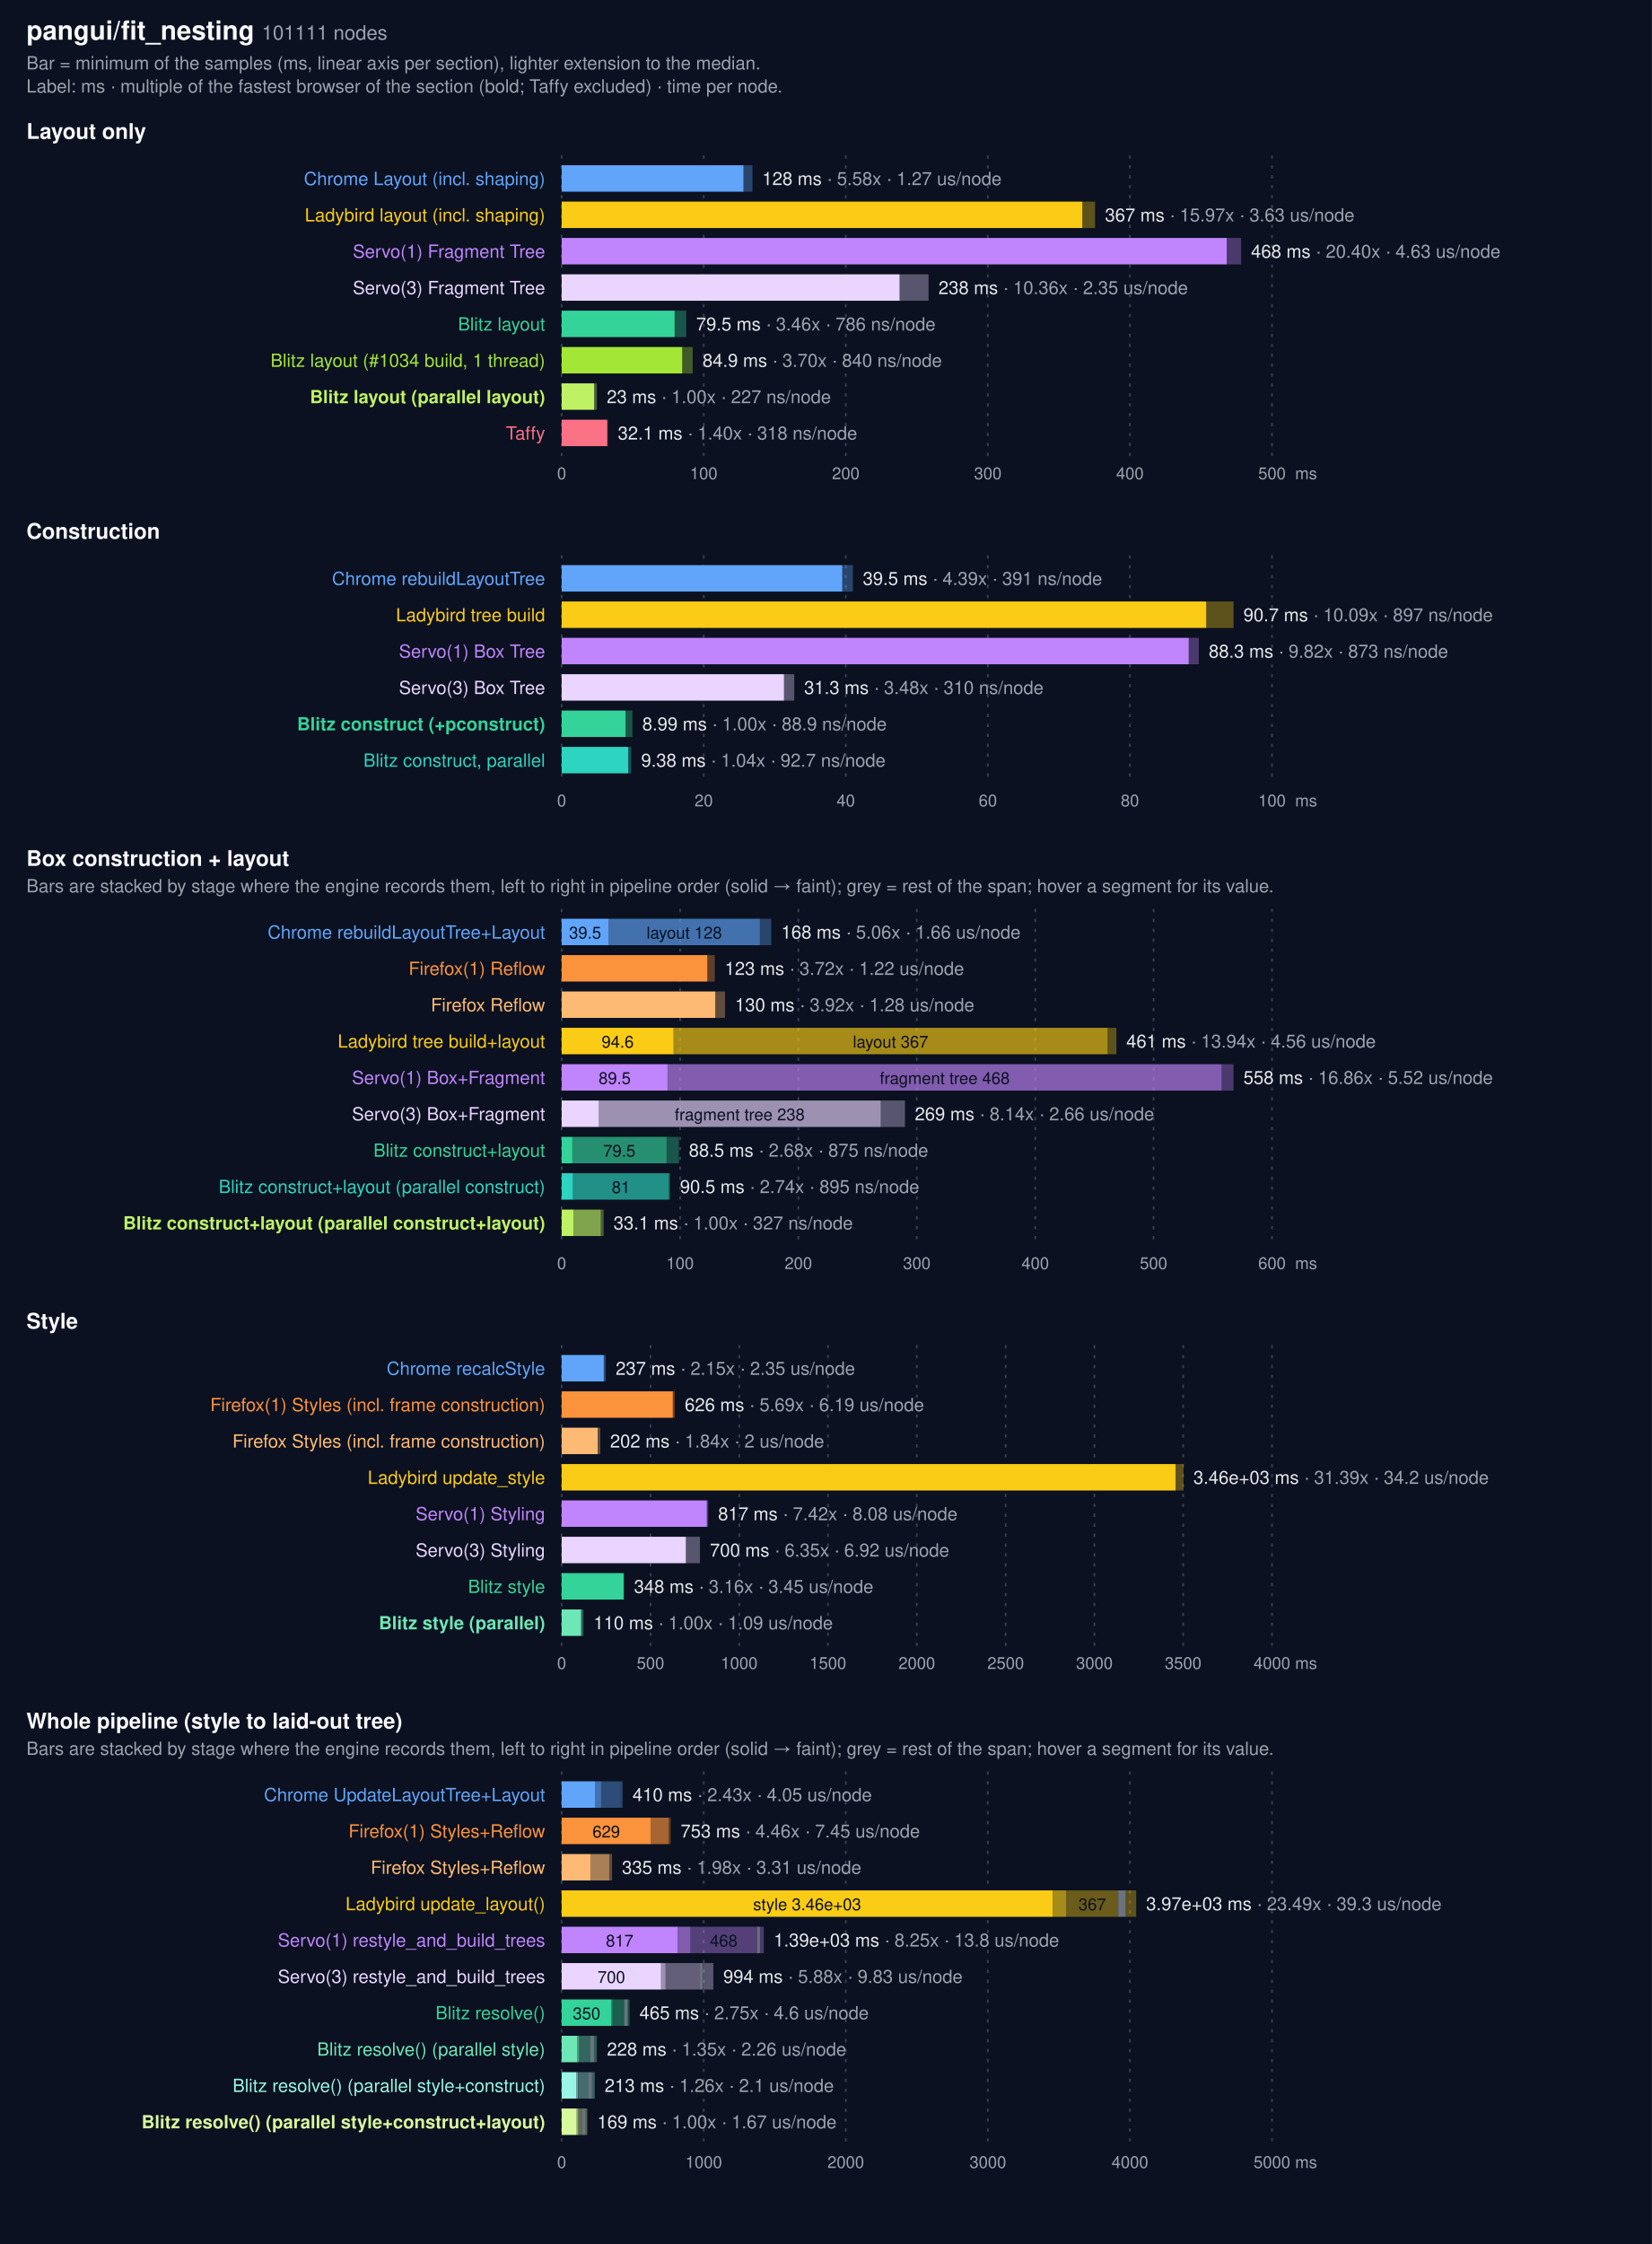
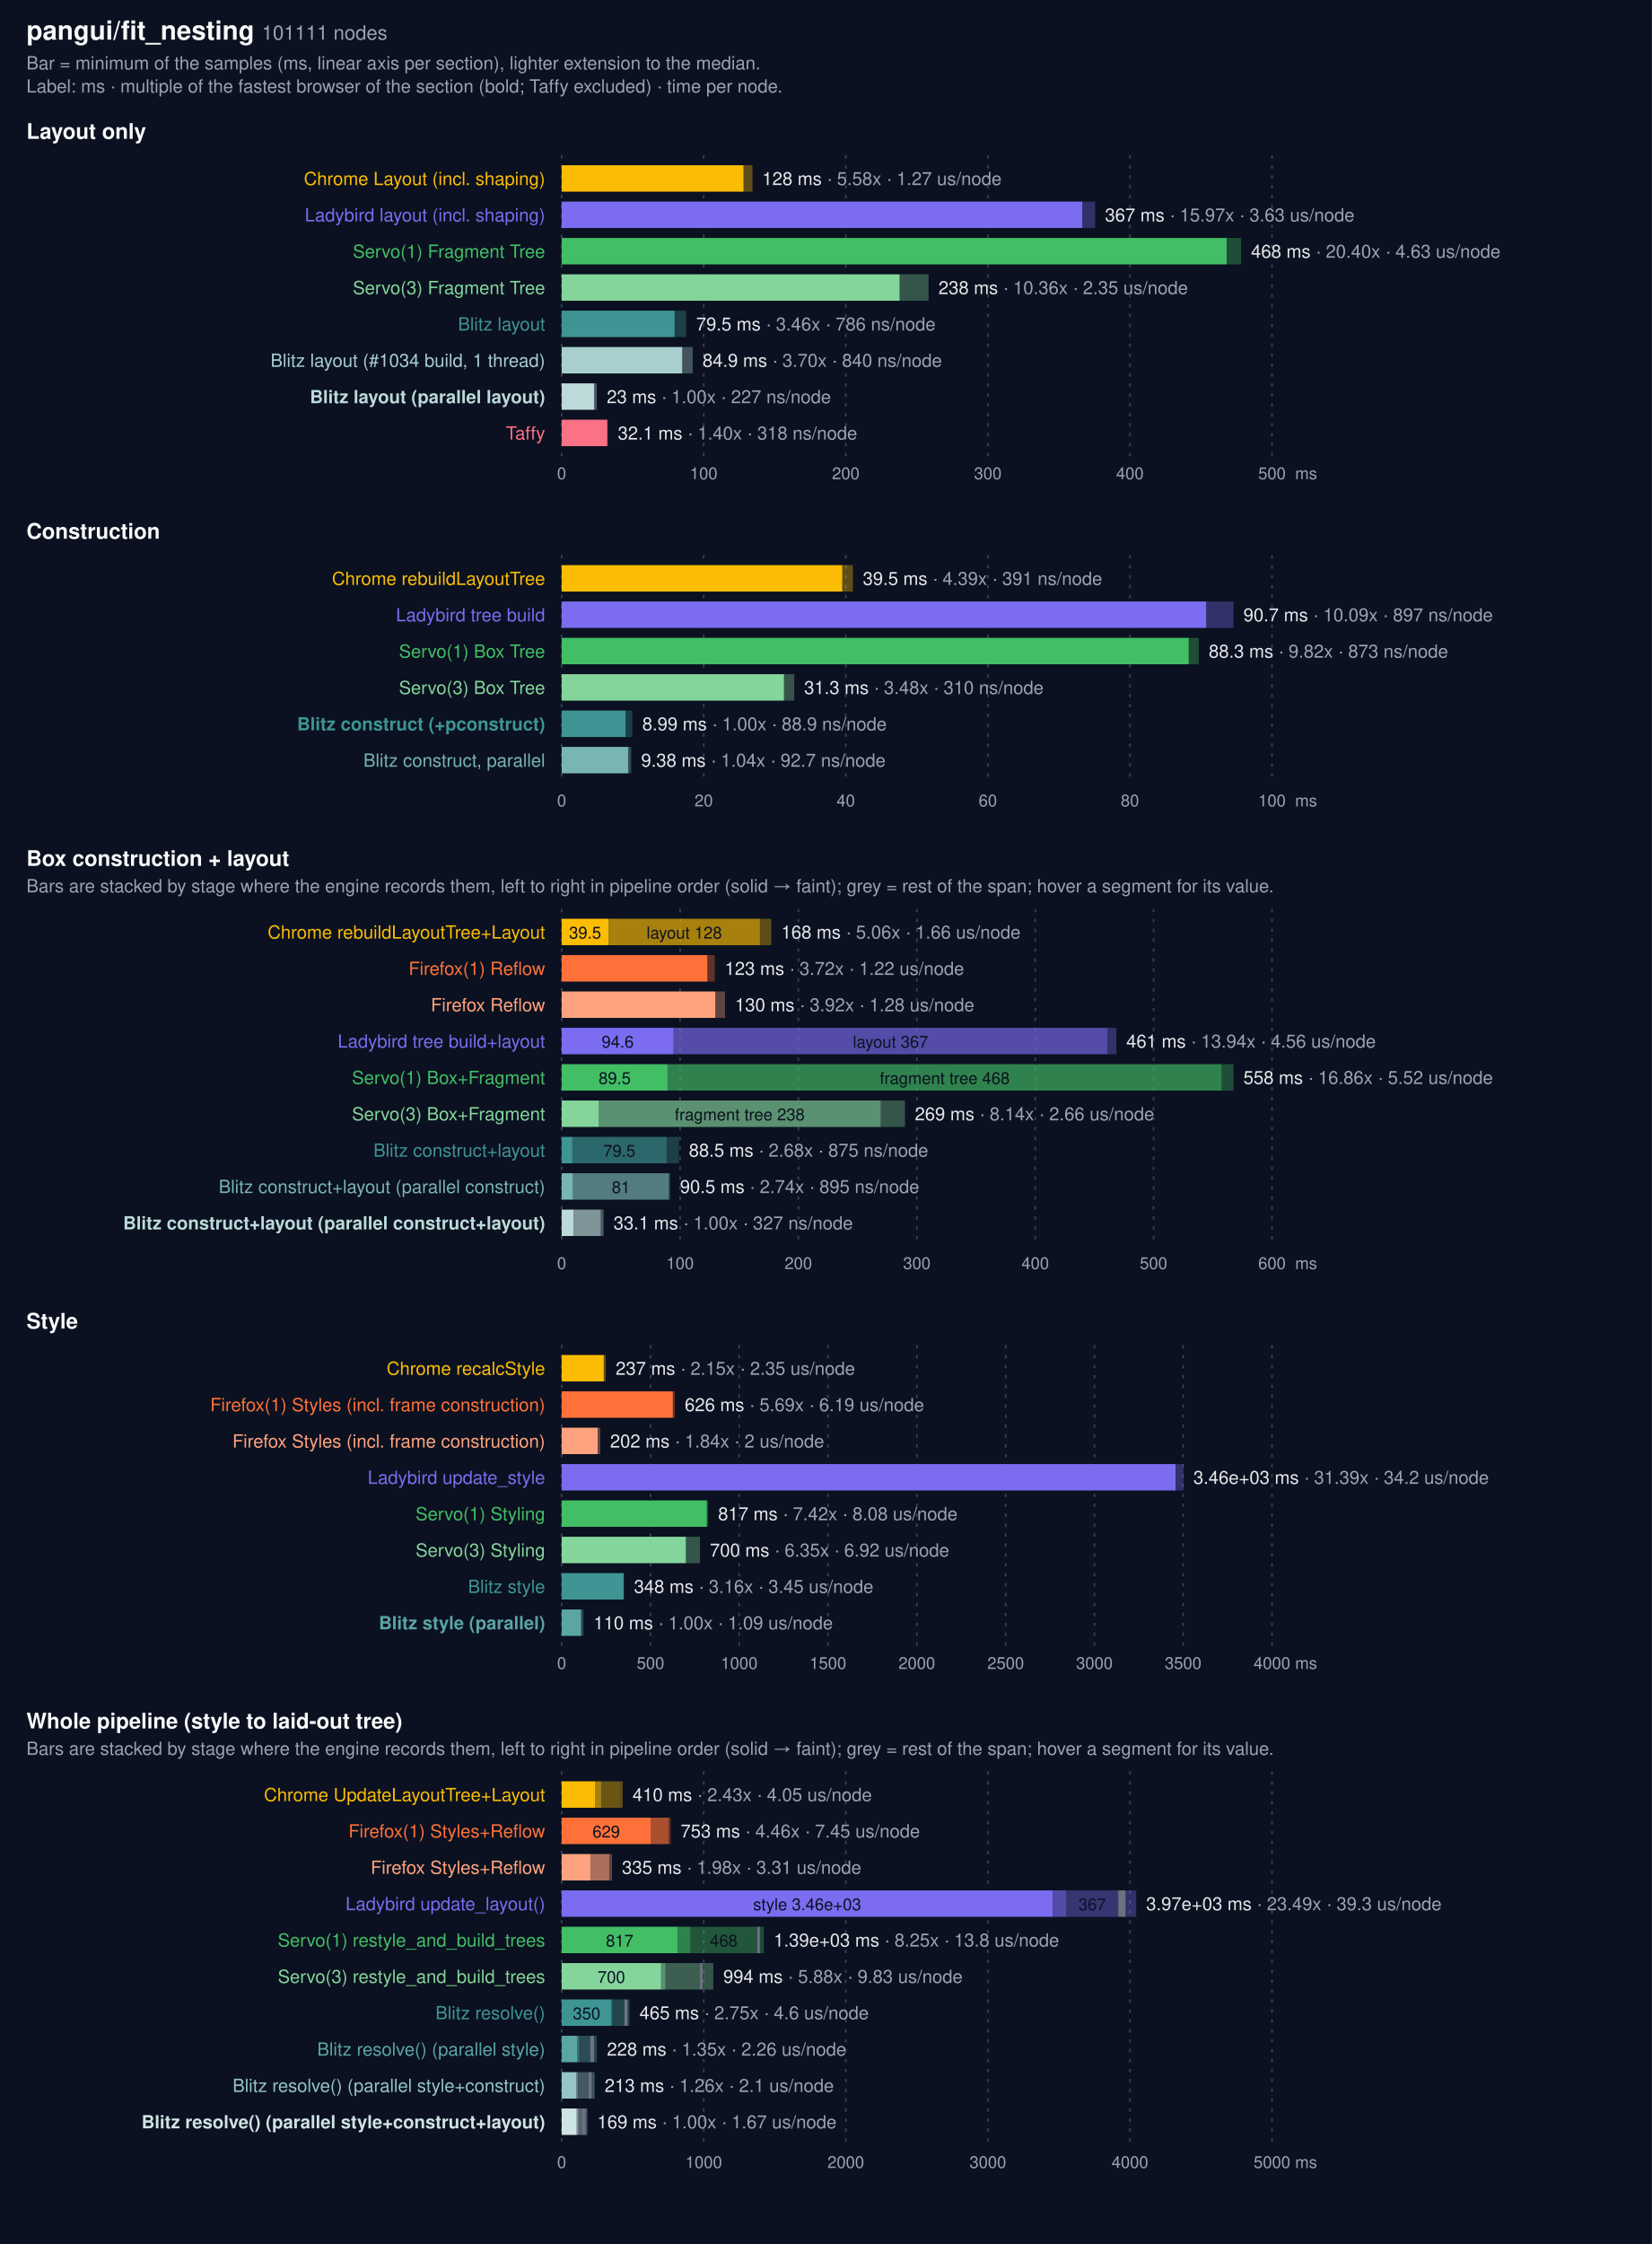
<svg xmlns="http://www.w3.org/2000/svg" width="1000" height="1358" viewBox="0 0 1000 1358" font-family="system-ui, -apple-system, Segoe UI, Helvetica, Arial, sans-serif">
  <rect width="1000" height="1358" fill="#0b1120" />
  <text x="16" y="24" fill="#f9fafb" font-size="16" font-weight="600">pangui/fit_nesting <tspan fill="#9ca3af" font-size="12" font-weight="400">101111 nodes</tspan>
  </text>
  <text x="16" y="42" fill="#9ca3af" font-size="11">Bar = minimum of the samples (ms, linear axis per section), lighter extension to the median.</text>
  <text x="16" y="56" fill="#9ca3af" font-size="11">Label: ms · multiple of the fastest browser of the section (bold; Taffy excluded) · time per node.</text>
  <text x="16" y="84" fill="#f9fafb" font-size="13" font-weight="600">Layout only</text>
  <line x1="340.0" x2="340.0" y1="94" y2="276" stroke="#374151" stroke-dasharray="2 4" />
  <text x="340.0" y="290" fill="#9ca3af" font-size="10" text-anchor="middle">0</text>
  <line x1="426.0" x2="426.0" y1="94" y2="276" stroke="#374151" stroke-dasharray="2 4" />
  <text x="426.0" y="290" fill="#9ca3af" font-size="10" text-anchor="middle">100</text>
  <line x1="512.0" x2="512.0" y1="94" y2="276" stroke="#374151" stroke-dasharray="2 4" />
  <text x="512.0" y="290" fill="#9ca3af" font-size="10" text-anchor="middle">200</text>
  <line x1="598.0" x2="598.0" y1="94" y2="276" stroke="#374151" stroke-dasharray="2 4" />
  <text x="598.0" y="290" fill="#9ca3af" font-size="10" text-anchor="middle">300</text>
  <line x1="684.0" x2="684.0" y1="94" y2="276" stroke="#374151" stroke-dasharray="2 4" />
  <text x="684.0" y="290" fill="#9ca3af" font-size="10" text-anchor="middle">400</text>
  <line x1="770.0" x2="770.0" y1="94" y2="276" stroke="#374151" stroke-dasharray="2 4" />
  <text x="770.0" y="290" fill="#9ca3af" font-size="10" text-anchor="middle">500</text>
  <text x="784" y="290" fill="#9ca3af" font-size="10">ms</text>
-   <text x="330" y="112" fill="#60a5fa" font-size="11" text-anchor="end">Chrome Layout (incl. shaping)</text>
-   <rect x="340" y="100" width="110.1" height="16" fill="#60a5fa" />
-   <rect x="450.1" y="100" width="5.4" height="16" fill="#60a5fa" opacity="0.35" />
+   <text x="330" y="112" fill="#FBBC04" font-size="11" text-anchor="end">Chrome Layout (incl. shaping)</text>
+   <rect x="340" y="100" width="110.1" height="16" fill="#FBBC04" />
+   <rect x="450.1" y="100" width="5.4" height="16" fill="#FBBC04" opacity="0.35" />
  <text x="461.4" y="112" fill="#e5e7eb" font-size="11">128 ms <tspan fill="#9ca3af">· 5.58x · 1.27 us/node</tspan>
  </text>
-   <text x="330" y="134" fill="#facc15" font-size="11" text-anchor="end">Ladybird layout (incl. shaping)</text>
-   <rect x="340" y="122" width="315.2" height="16" fill="#facc15" />
-   <rect x="655.2" y="122" width="7.7" height="16" fill="#facc15" opacity="0.35" />
+   <text x="330" y="134" fill="#7B6CF0" font-size="11" text-anchor="end">Ladybird layout (incl. shaping)</text>
+   <rect x="340" y="122" width="315.2" height="16" fill="#7B6CF0" />
+   <rect x="655.2" y="122" width="7.7" height="16" fill="#7B6CF0" opacity="0.35" />
  <text x="668.9" y="134" fill="#e5e7eb" font-size="11">367 ms <tspan fill="#9ca3af">· 15.97x · 3.63 us/node</tspan>
  </text>
-   <text x="330" y="156" fill="#c084fc" font-size="11" text-anchor="end">Servo(1) Fragment Tree</text>
-   <rect x="340" y="144" width="402.6" height="16" fill="#c084fc" />
-   <rect x="742.6" y="144" width="8.7" height="16" fill="#c084fc" opacity="0.35" />
+   <text x="330" y="156" fill="#42BE65" font-size="11" text-anchor="end">Servo(1) Fragment Tree</text>
+   <rect x="340" y="144" width="402.6" height="16" fill="#42BE65" />
+   <rect x="742.6" y="144" width="8.7" height="16" fill="#42BE65" opacity="0.35" />
  <text x="757.3" y="156" fill="#e5e7eb" font-size="11">468 ms <tspan fill="#9ca3af">· 20.40x · 4.63 us/node</tspan>
  </text>
-   <text x="330" y="178" fill="#e9d5ff" font-size="11" text-anchor="end">Servo(3) Fragment Tree</text>
-   <rect x="340" y="166" width="204.6" height="16" fill="#e9d5ff" />
-   <rect x="544.6" y="166" width="17.5" height="16" fill="#e9d5ff" opacity="0.35" />
+   <text x="330" y="178" fill="#84d59b" font-size="11" text-anchor="end">Servo(3) Fragment Tree</text>
+   <rect x="340" y="166" width="204.6" height="16" fill="#84d59b" />
+   <rect x="544.6" y="166" width="17.5" height="16" fill="#84d59b" opacity="0.35" />
  <text x="568.1" y="178" fill="#e5e7eb" font-size="11">238 ms <tspan fill="#9ca3af">· 10.36x · 2.35 us/node</tspan>
  </text>
-   <text x="330" y="200" fill="#34d399" font-size="11" text-anchor="end">Blitz layout</text>
-   <rect x="340" y="188" width="68.4" height="16" fill="#34d399" />
-   <rect x="408.4" y="188" width="7.0" height="16" fill="#34d399" opacity="0.35" />
+   <text x="330" y="200" fill="#3E9593" font-size="11" text-anchor="end">Blitz layout</text>
+   <rect x="340" y="188" width="68.4" height="16" fill="#3E9593" />
+   <rect x="408.4" y="188" width="7.0" height="16" fill="#3E9593" opacity="0.35" />
  <text x="421.4" y="200" fill="#e5e7eb" font-size="11">79.5 ms <tspan fill="#9ca3af">· 3.46x · 786 ns/node</tspan>
  </text>
-   <text x="330" y="222" fill="#a3e635" font-size="11" text-anchor="end">Blitz layout (#1034 build, 1 thread)</text>
-   <rect x="340" y="210" width="73.0" height="16" fill="#a3e635" />
-   <rect x="413.0" y="210" width="6.3" height="16" fill="#a3e635" opacity="0.35" />
+   <text x="330" y="222" fill="#a8cfce" font-size="11" text-anchor="end">Blitz layout (#1034 build, 1 thread)</text>
+   <rect x="340" y="210" width="73.0" height="16" fill="#a8cfce" />
+   <rect x="413.0" y="210" width="6.3" height="16" fill="#a8cfce" opacity="0.35" />
  <text x="425.3" y="222" fill="#e5e7eb" font-size="11">84.9 ms <tspan fill="#9ca3af">· 3.70x · 840 ns/node</tspan>
  </text>
-   <text x="330" y="244" fill="#bef264" font-size="11" text-anchor="end" font-weight="700">Blitz layout (parallel layout)</text>
-   <rect x="340" y="232" width="19.7" height="16" fill="#bef264" />
-   <rect x="359.7" y="232" width="1.6" height="16" fill="#bef264" opacity="0.35" />
+   <text x="330" y="244" fill="#bbdad9" font-size="11" text-anchor="end" font-weight="700">Blitz layout (parallel layout)</text>
+   <rect x="340" y="232" width="19.7" height="16" fill="#bbdad9" />
+   <rect x="359.7" y="232" width="1.6" height="16" fill="#bbdad9" opacity="0.35" />
  <text x="367.3" y="244" fill="#e5e7eb" font-size="11">23 ms <tspan fill="#9ca3af">· 1.00x · 227 ns/node</tspan>
  </text>
  <text x="330" y="266" fill="#fb7185" font-size="11" text-anchor="end">Taffy</text>
  <rect x="340" y="254" width="27.6" height="16" fill="#fb7185" />
  <rect x="367.6" y="254" width="0.4" height="16" fill="#fb7185" opacity="0.35" />
  <text x="374.0" y="266" fill="#e5e7eb" font-size="11">32.1 ms <tspan fill="#9ca3af">· 1.40x · 318 ns/node</tspan>
  </text>
  <text x="16" y="326" fill="#f9fafb" font-size="13" font-weight="600">Construction</text>
  <line x1="340.0" x2="340.0" y1="336" y2="474" stroke="#374151" stroke-dasharray="2 4" />
  <text x="340.0" y="488" fill="#9ca3af" font-size="10" text-anchor="middle">0</text>
  <line x1="426.0" x2="426.0" y1="336" y2="474" stroke="#374151" stroke-dasharray="2 4" />
  <text x="426.0" y="488" fill="#9ca3af" font-size="10" text-anchor="middle">20</text>
  <line x1="512.0" x2="512.0" y1="336" y2="474" stroke="#374151" stroke-dasharray="2 4" />
  <text x="512.0" y="488" fill="#9ca3af" font-size="10" text-anchor="middle">40</text>
  <line x1="598.0" x2="598.0" y1="336" y2="474" stroke="#374151" stroke-dasharray="2 4" />
  <text x="598.0" y="488" fill="#9ca3af" font-size="10" text-anchor="middle">60</text>
  <line x1="684.0" x2="684.0" y1="336" y2="474" stroke="#374151" stroke-dasharray="2 4" />
  <text x="684.0" y="488" fill="#9ca3af" font-size="10" text-anchor="middle">80</text>
  <line x1="770.0" x2="770.0" y1="336" y2="474" stroke="#374151" stroke-dasharray="2 4" />
  <text x="770.0" y="488" fill="#9ca3af" font-size="10" text-anchor="middle">100</text>
  <text x="784" y="488" fill="#9ca3af" font-size="10">ms</text>
-   <text x="330" y="354" fill="#60a5fa" font-size="11" text-anchor="end">Chrome rebuildLayoutTree</text>
-   <rect x="340" y="342" width="169.9" height="16" fill="#60a5fa" />
-   <rect x="509.9" y="342" width="6.4" height="16" fill="#60a5fa" opacity="0.35" />
+   <text x="330" y="354" fill="#FBBC04" font-size="11" text-anchor="end">Chrome rebuildLayoutTree</text>
+   <rect x="340" y="342" width="169.9" height="16" fill="#FBBC04" />
+   <rect x="509.9" y="342" width="6.4" height="16" fill="#FBBC04" opacity="0.35" />
  <text x="522.3" y="354" fill="#e5e7eb" font-size="11">39.5 ms <tspan fill="#9ca3af">· 4.39x · 391 ns/node</tspan>
  </text>
-   <text x="330" y="376" fill="#facc15" font-size="11" text-anchor="end">Ladybird tree build</text>
-   <rect x="340" y="364" width="390.2" height="16" fill="#facc15" />
-   <rect x="730.2" y="364" width="16.5" height="16" fill="#facc15" opacity="0.35" />
+   <text x="330" y="376" fill="#7B6CF0" font-size="11" text-anchor="end">Ladybird tree build</text>
+   <rect x="340" y="364" width="390.2" height="16" fill="#7B6CF0" />
+   <rect x="730.2" y="364" width="16.5" height="16" fill="#7B6CF0" opacity="0.35" />
  <text x="752.7" y="376" fill="#e5e7eb" font-size="11">90.7 ms <tspan fill="#9ca3af">· 10.09x · 897 ns/node</tspan>
  </text>
-   <text x="330" y="398" fill="#c084fc" font-size="11" text-anchor="end">Servo(1) Box Tree</text>
-   <rect x="340" y="386" width="379.6" height="16" fill="#c084fc" />
-   <rect x="719.6" y="386" width="6.1" height="16" fill="#c084fc" opacity="0.35" />
+   <text x="330" y="398" fill="#42BE65" font-size="11" text-anchor="end">Servo(1) Box Tree</text>
+   <rect x="340" y="386" width="379.6" height="16" fill="#42BE65" />
+   <rect x="719.6" y="386" width="6.1" height="16" fill="#42BE65" opacity="0.35" />
  <text x="731.7" y="398" fill="#e5e7eb" font-size="11">88.3 ms <tspan fill="#9ca3af">· 9.82x · 873 ns/node</tspan>
  </text>
-   <text x="330" y="420" fill="#e9d5ff" font-size="11" text-anchor="end">Servo(3) Box Tree</text>
-   <rect x="340" y="408" width="134.6" height="16" fill="#e9d5ff" />
-   <rect x="474.6" y="408" width="6.2" height="16" fill="#e9d5ff" opacity="0.35" />
+   <text x="330" y="420" fill="#84d59b" font-size="11" text-anchor="end">Servo(3) Box Tree</text>
+   <rect x="340" y="408" width="134.6" height="16" fill="#84d59b" />
+   <rect x="474.6" y="408" width="6.2" height="16" fill="#84d59b" opacity="0.35" />
  <text x="486.8" y="420" fill="#e5e7eb" font-size="11">31.3 ms <tspan fill="#9ca3af">· 3.48x · 310 ns/node</tspan>
  </text>
-   <text x="330" y="442" fill="#34d399" font-size="11" text-anchor="end" font-weight="700">Blitz construct (+pconstruct)</text>
-   <rect x="340" y="430" width="38.7" height="16" fill="#34d399" />
-   <rect x="378.7" y="430" width="4.1" height="16" fill="#34d399" opacity="0.35" />
+   <text x="330" y="442" fill="#3E9593" font-size="11" text-anchor="end" font-weight="700">Blitz construct (+pconstruct)</text>
+   <rect x="340" y="430" width="38.7" height="16" fill="#3E9593" />
+   <rect x="378.7" y="430" width="4.1" height="16" fill="#3E9593" opacity="0.35" />
  <text x="388.8" y="442" fill="#e5e7eb" font-size="11">8.99 ms <tspan fill="#9ca3af">· 1.00x · 88.9 ns/node</tspan>
  </text>
-   <text x="330" y="464" fill="#2dd4bf" font-size="11" text-anchor="end">Blitz construct, parallel</text>
-   <rect x="340" y="452" width="40.3" height="16" fill="#2dd4bf" />
-   <rect x="380.3" y="452" width="1.8" height="16" fill="#2dd4bf" opacity="0.35" />
+   <text x="330" y="464" fill="#78b5b3" font-size="11" text-anchor="end">Blitz construct, parallel</text>
+   <rect x="340" y="452" width="40.3" height="16" fill="#78b5b3" />
+   <rect x="380.3" y="452" width="1.8" height="16" fill="#78b5b3" opacity="0.35" />
  <text x="388.1" y="464" fill="#e5e7eb" font-size="11">9.38 ms <tspan fill="#9ca3af">· 1.04x · 92.7 ns/node</tspan>
  </text>
  <text x="16" y="524" fill="#f9fafb" font-size="13" font-weight="600">Box construction + layout</text>
  <text x="16" y="540" fill="#9ca3af" font-size="11">Bars are stacked by stage where the engine records them, left to right in pipeline order (solid → faint); grey = rest of the span; hover a segment for its value.</text>
  <line x1="340.0" x2="340.0" y1="550" y2="754" stroke="#374151" stroke-dasharray="2 4" />
  <text x="340.0" y="768" fill="#9ca3af" font-size="10" text-anchor="middle">0</text>
  <line x1="411.7" x2="411.7" y1="550" y2="754" stroke="#374151" stroke-dasharray="2 4" />
  <text x="411.7" y="768" fill="#9ca3af" font-size="10" text-anchor="middle">100</text>
  <line x1="483.3" x2="483.3" y1="550" y2="754" stroke="#374151" stroke-dasharray="2 4" />
  <text x="483.3" y="768" fill="#9ca3af" font-size="10" text-anchor="middle">200</text>
  <line x1="555.0" x2="555.0" y1="550" y2="754" stroke="#374151" stroke-dasharray="2 4" />
  <text x="555.0" y="768" fill="#9ca3af" font-size="10" text-anchor="middle">300</text>
  <line x1="626.7" x2="626.7" y1="550" y2="754" stroke="#374151" stroke-dasharray="2 4" />
  <text x="626.7" y="768" fill="#9ca3af" font-size="10" text-anchor="middle">400</text>
  <line x1="698.3" x2="698.3" y1="550" y2="754" stroke="#374151" stroke-dasharray="2 4" />
  <text x="698.3" y="768" fill="#9ca3af" font-size="10" text-anchor="middle">500</text>
  <line x1="770.0" x2="770.0" y1="550" y2="754" stroke="#374151" stroke-dasharray="2 4" />
  <text x="770.0" y="768" fill="#9ca3af" font-size="10" text-anchor="middle">600</text>
  <text x="784" y="768" fill="#9ca3af" font-size="10">ms</text>
-   <text x="330" y="568" fill="#60a5fa" font-size="11" text-anchor="end">Chrome rebuildLayoutTree+Layout</text>
-   <rect x="340.0" y="556" width="28.3" height="16" fill="#60a5fa" opacity="1.0" />
+   <text x="330" y="568" fill="#FBBC04" font-size="11" text-anchor="end">Chrome rebuildLayoutTree+Layout</text>
+   <rect x="340.0" y="556" width="28.3" height="16" fill="#FBBC04" opacity="1.0" />
  <text x="354.2" y="568" fill="#0b1120" font-size="10" text-anchor="middle">39.5</text>
-   <rect x="368.3" y="556" width="91.7" height="16" fill="#60a5fa" opacity="0.65" />
+   <rect x="368.3" y="556" width="91.7" height="16" fill="#FBBC04" opacity="0.65" />
  <text x="414.2" y="568" fill="#0b1120" font-size="10" text-anchor="middle">layout 128</text>
-   <rect x="460.0" y="556" width="6.9" height="16" fill="#60a5fa" opacity="0.35" />
+   <rect x="460.0" y="556" width="6.9" height="16" fill="#FBBC04" opacity="0.35" />
  <text x="472.9" y="568" fill="#e5e7eb" font-size="11">168 ms <tspan fill="#9ca3af">· 5.06x · 1.66 us/node</tspan>
  </text>
-   <text x="330" y="590" fill="#fb923c" font-size="11" text-anchor="end">Firefox(1) Reflow</text>
-   <rect x="340" y="578" width="88.2" height="16" fill="#fb923c" />
-   <rect x="428.2" y="578" width="4.5" height="16" fill="#fb923c" opacity="0.35" />
+   <text x="330" y="590" fill="#FF7139" font-size="11" text-anchor="end">Firefox(1) Reflow</text>
+   <rect x="340" y="578" width="88.2" height="16" fill="#FF7139" />
+   <rect x="428.2" y="578" width="4.5" height="16" fill="#FF7139" opacity="0.35" />
  <text x="438.7" y="590" fill="#e5e7eb" font-size="11">123 ms <tspan fill="#9ca3af">· 3.72x · 1.22 us/node</tspan>
  </text>
-   <text x="330" y="612" fill="#fdba74" font-size="11" text-anchor="end">Firefox Reflow</text>
-   <rect x="340" y="600" width="93.0" height="16" fill="#fdba74" />
-   <rect x="433.0" y="600" width="5.9" height="16" fill="#fdba74" opacity="0.35" />
+   <text x="330" y="612" fill="#ffa37e" font-size="11" text-anchor="end">Firefox Reflow</text>
+   <rect x="340" y="600" width="93.0" height="16" fill="#ffa37e" />
+   <rect x="433.0" y="600" width="5.9" height="16" fill="#ffa37e" opacity="0.35" />
  <text x="444.9" y="612" fill="#e5e7eb" font-size="11">130 ms <tspan fill="#9ca3af">· 3.92x · 1.28 us/node</tspan>
  </text>
-   <text x="330" y="634" fill="#facc15" font-size="11" text-anchor="end">Ladybird tree build+layout</text>
-   <rect x="340.0" y="622" width="67.8" height="16" fill="#facc15" opacity="1.0" />
+   <text x="330" y="634" fill="#7B6CF0" font-size="11" text-anchor="end">Ladybird tree build+layout</text>
+   <rect x="340.0" y="622" width="67.8" height="16" fill="#7B6CF0" opacity="1.0" />
  <text x="373.9" y="634" fill="#0b1120" font-size="10" text-anchor="middle">94.6</text>
-   <rect x="407.8" y="622" width="262.7" height="16" fill="#facc15" opacity="0.65" />
+   <rect x="407.8" y="622" width="262.7" height="16" fill="#7B6CF0" opacity="0.65" />
  <text x="539.1" y="634" fill="#0b1120" font-size="10" text-anchor="middle">layout 367</text>
-   <rect x="670.5" y="622" width="5.3" height="16" fill="#facc15" opacity="0.35" />
+   <rect x="670.5" y="622" width="5.3" height="16" fill="#7B6CF0" opacity="0.35" />
  <text x="681.8" y="634" fill="#e5e7eb" font-size="11">461 ms <tspan fill="#9ca3af">· 13.94x · 4.56 us/node</tspan>
  </text>
-   <text x="330" y="656" fill="#c084fc" font-size="11" text-anchor="end">Servo(1) Box+Fragment</text>
-   <rect x="340.0" y="644" width="64.1" height="16" fill="#c084fc" opacity="1.0" />
+   <text x="330" y="656" fill="#42BE65" font-size="11" text-anchor="end">Servo(1) Box+Fragment</text>
+   <rect x="340.0" y="644" width="64.1" height="16" fill="#42BE65" opacity="1.0" />
  <text x="372.1" y="656" fill="#0b1120" font-size="10" text-anchor="middle">89.5</text>
-   <rect x="404.1" y="644" width="335.5" height="16" fill="#c084fc" opacity="0.65" />
+   <rect x="404.1" y="644" width="335.5" height="16" fill="#42BE65" opacity="0.65" />
  <text x="571.9" y="656" fill="#0b1120" font-size="10" text-anchor="middle">fragment tree 468</text>
-   <rect x="739.7" y="644" width="7.0" height="16" fill="#c084fc" opacity="0.35" />
+   <rect x="739.7" y="644" width="7.0" height="16" fill="#42BE65" opacity="0.35" />
  <text x="752.7" y="656" fill="#e5e7eb" font-size="11">558 ms <tspan fill="#9ca3af">· 16.86x · 5.52 us/node</tspan>
  </text>
-   <text x="330" y="678" fill="#e9d5ff" font-size="11" text-anchor="end">Servo(3) Box+Fragment</text>
-   <rect x="340.0" y="666" width="22.6" height="16" fill="#e9d5ff" opacity="1.0" />
-   <rect x="362.6" y="666" width="170.5" height="16" fill="#e9d5ff" opacity="0.65" />
+   <text x="330" y="678" fill="#84d59b" font-size="11" text-anchor="end">Servo(3) Box+Fragment</text>
+   <rect x="340.0" y="666" width="22.6" height="16" fill="#84d59b" opacity="1.0" />
+   <rect x="362.6" y="666" width="170.5" height="16" fill="#84d59b" opacity="0.65" />
  <text x="447.8" y="678" fill="#0b1120" font-size="10" text-anchor="middle">fragment tree 238</text>
  <rect x="533.0" y="666" width="0.0" height="16" fill="#6b7280" opacity="1.0" />
-   <rect x="533.0" y="666" width="14.8" height="16" fill="#e9d5ff" opacity="0.35" />
+   <rect x="533.0" y="666" width="14.8" height="16" fill="#84d59b" opacity="0.35" />
  <text x="553.8" y="678" fill="#e5e7eb" font-size="11">269 ms <tspan fill="#9ca3af">· 8.14x · 2.66 us/node</tspan>
  </text>
-   <text x="330" y="700" fill="#34d399" font-size="11" text-anchor="end">Blitz construct+layout</text>
-   <rect x="340.0" y="688" width="6.5" height="16" fill="#34d399" opacity="1.0" />
-   <rect x="346.5" y="688" width="57.0" height="16" fill="#34d399" opacity="0.65" />
+   <text x="330" y="700" fill="#3E9593" font-size="11" text-anchor="end">Blitz construct+layout</text>
+   <rect x="340.0" y="688" width="6.5" height="16" fill="#3E9593" opacity="1.0" />
+   <rect x="346.5" y="688" width="57.0" height="16" fill="#3E9593" opacity="0.65" />
  <text x="374.9" y="700" fill="#0b1120" font-size="10" text-anchor="middle">79.5</text>
-   <rect x="403.4" y="688" width="7.6" height="16" fill="#34d399" opacity="0.35" />
+   <rect x="403.4" y="688" width="7.6" height="16" fill="#3E9593" opacity="0.35" />
  <text x="417.0" y="700" fill="#e5e7eb" font-size="11">88.5 ms <tspan fill="#9ca3af">· 2.68x · 875 ns/node</tspan>
  </text>
-   <text x="330" y="722" fill="#2dd4bf" font-size="11" text-anchor="end">Blitz construct+layout (parallel construct)</text>
-   <rect x="340.0" y="710" width="6.9" height="16" fill="#2dd4bf" opacity="1.0" />
-   <rect x="346.9" y="710" width="58.0" height="16" fill="#2dd4bf" opacity="0.65" />
+   <text x="330" y="722" fill="#78b5b3" font-size="11" text-anchor="end">Blitz construct+layout (parallel construct)</text>
+   <rect x="340.0" y="710" width="6.9" height="16" fill="#78b5b3" opacity="1.0" />
+   <rect x="346.9" y="710" width="58.0" height="16" fill="#78b5b3" opacity="0.65" />
  <text x="375.9" y="722" fill="#0b1120" font-size="10" text-anchor="middle">81</text>
-   <rect x="404.9" y="710" width="0.7" height="16" fill="#2dd4bf" opacity="0.35" />
+   <rect x="404.9" y="710" width="0.7" height="16" fill="#78b5b3" opacity="0.35" />
  <text x="411.6" y="722" fill="#e5e7eb" font-size="11">90.5 ms <tspan fill="#9ca3af">· 2.74x · 895 ns/node</tspan>
  </text>
-   <text x="330" y="744" fill="#bef264" font-size="11" text-anchor="end" font-weight="700">Blitz construct+layout (parallel construct+layout)</text>
-   <rect x="340.0" y="732" width="7.3" height="16" fill="#bef264" opacity="1.0" />
-   <rect x="347.3" y="732" width="16.4" height="16" fill="#bef264" opacity="0.65" />
-   <rect x="363.7" y="732" width="1.7" height="16" fill="#bef264" opacity="0.35" />
+   <text x="330" y="744" fill="#bbdad9" font-size="11" text-anchor="end" font-weight="700">Blitz construct+layout (parallel construct+layout)</text>
+   <rect x="340.0" y="732" width="7.3" height="16" fill="#bbdad9" opacity="1.0" />
+   <rect x="347.3" y="732" width="16.4" height="16" fill="#bbdad9" opacity="0.65" />
+   <rect x="363.7" y="732" width="1.7" height="16" fill="#bbdad9" opacity="0.35" />
  <text x="371.4" y="744" fill="#e5e7eb" font-size="11">33.1 ms <tspan fill="#9ca3af">· 1.00x · 327 ns/node</tspan>
  </text>
  <text x="16" y="804" fill="#f9fafb" font-size="13" font-weight="600">Style</text>
  <line x1="340.0" x2="340.0" y1="814" y2="996" stroke="#374151" stroke-dasharray="2 4" />
  <text x="340.0" y="1010" fill="#9ca3af" font-size="10" text-anchor="middle">0</text>
  <line x1="393.8" x2="393.8" y1="814" y2="996" stroke="#374151" stroke-dasharray="2 4" />
  <text x="393.8" y="1010" fill="#9ca3af" font-size="10" text-anchor="middle">500</text>
  <line x1="447.5" x2="447.5" y1="814" y2="996" stroke="#374151" stroke-dasharray="2 4" />
  <text x="447.5" y="1010" fill="#9ca3af" font-size="10" text-anchor="middle">1000</text>
  <line x1="501.2" x2="501.2" y1="814" y2="996" stroke="#374151" stroke-dasharray="2 4" />
  <text x="501.2" y="1010" fill="#9ca3af" font-size="10" text-anchor="middle">1500</text>
  <line x1="555.0" x2="555.0" y1="814" y2="996" stroke="#374151" stroke-dasharray="2 4" />
  <text x="555.0" y="1010" fill="#9ca3af" font-size="10" text-anchor="middle">2000</text>
  <line x1="608.8" x2="608.8" y1="814" y2="996" stroke="#374151" stroke-dasharray="2 4" />
  <text x="608.8" y="1010" fill="#9ca3af" font-size="10" text-anchor="middle">2500</text>
  <line x1="662.5" x2="662.5" y1="814" y2="996" stroke="#374151" stroke-dasharray="2 4" />
  <text x="662.5" y="1010" fill="#9ca3af" font-size="10" text-anchor="middle">3000</text>
  <line x1="716.2" x2="716.2" y1="814" y2="996" stroke="#374151" stroke-dasharray="2 4" />
  <text x="716.2" y="1010" fill="#9ca3af" font-size="10" text-anchor="middle">3500</text>
  <line x1="770.0" x2="770.0" y1="814" y2="996" stroke="#374151" stroke-dasharray="2 4" />
  <text x="770.0" y="1010" fill="#9ca3af" font-size="10" text-anchor="middle">4000</text>
  <text x="784" y="1010" fill="#9ca3af" font-size="10">ms</text>
-   <text x="330" y="832" fill="#60a5fa" font-size="11" text-anchor="end">Chrome recalcStyle</text>
-   <rect x="340" y="820" width="25.5" height="16" fill="#60a5fa" />
-   <rect x="365.5" y="820" width="1.2" height="16" fill="#60a5fa" opacity="0.35" />
+   <text x="330" y="832" fill="#FBBC04" font-size="11" text-anchor="end">Chrome recalcStyle</text>
+   <rect x="340" y="820" width="25.5" height="16" fill="#FBBC04" />
+   <rect x="365.5" y="820" width="1.2" height="16" fill="#FBBC04" opacity="0.35" />
  <text x="372.7" y="832" fill="#e5e7eb" font-size="11">237 ms <tspan fill="#9ca3af">· 2.15x · 2.35 us/node</tspan>
  </text>
-   <text x="330" y="854" fill="#fb923c" font-size="11" text-anchor="end">Firefox(1) Styles (incl. frame construction)</text>
-   <rect x="340" y="842" width="67.3" height="16" fill="#fb923c" />
-   <rect x="407.3" y="842" width="1.2" height="16" fill="#fb923c" opacity="0.35" />
+   <text x="330" y="854" fill="#FF7139" font-size="11" text-anchor="end">Firefox(1) Styles (incl. frame construction)</text>
+   <rect x="340" y="842" width="67.3" height="16" fill="#FF7139" />
+   <rect x="407.3" y="842" width="1.2" height="16" fill="#FF7139" opacity="0.35" />
  <text x="414.5" y="854" fill="#e5e7eb" font-size="11">626 ms <tspan fill="#9ca3af">· 5.69x · 6.19 us/node</tspan>
  </text>
-   <text x="330" y="876" fill="#fdba74" font-size="11" text-anchor="end">Firefox Styles (incl. frame construction)</text>
-   <rect x="340" y="864" width="21.8" height="16" fill="#fdba74" />
-   <rect x="361.8" y="864" width="1.6" height="16" fill="#fdba74" opacity="0.35" />
+   <text x="330" y="876" fill="#ffa37e" font-size="11" text-anchor="end">Firefox Styles (incl. frame construction)</text>
+   <rect x="340" y="864" width="21.8" height="16" fill="#ffa37e" />
+   <rect x="361.8" y="864" width="1.6" height="16" fill="#ffa37e" opacity="0.35" />
  <text x="369.3" y="876" fill="#e5e7eb" font-size="11">202 ms <tspan fill="#9ca3af">· 1.84x · 2 us/node</tspan>
  </text>
-   <text x="330" y="898" fill="#facc15" font-size="11" text-anchor="end">Ladybird update_style</text>
-   <rect x="340" y="886" width="371.6" height="16" fill="#facc15" />
-   <rect x="711.6" y="886" width="4.8" height="16" fill="#facc15" opacity="0.35" />
+   <text x="330" y="898" fill="#7B6CF0" font-size="11" text-anchor="end">Ladybird update_style</text>
+   <rect x="340" y="886" width="371.6" height="16" fill="#7B6CF0" />
+   <rect x="711.6" y="886" width="4.8" height="16" fill="#7B6CF0" opacity="0.35" />
  <text x="722.4" y="898" fill="#e5e7eb" font-size="11">3.46e+03 ms <tspan fill="#9ca3af">· 31.39x · 34.2 us/node</tspan>
  </text>
-   <text x="330" y="920" fill="#c084fc" font-size="11" text-anchor="end">Servo(1) Styling</text>
-   <rect x="340" y="908" width="87.9" height="16" fill="#c084fc" />
-   <rect x="427.9" y="908" width="0.8" height="16" fill="#c084fc" opacity="0.35" />
+   <text x="330" y="920" fill="#42BE65" font-size="11" text-anchor="end">Servo(1) Styling</text>
+   <rect x="340" y="908" width="87.9" height="16" fill="#42BE65" />
+   <rect x="427.9" y="908" width="0.8" height="16" fill="#42BE65" opacity="0.35" />
  <text x="434.7" y="920" fill="#e5e7eb" font-size="11">817 ms <tspan fill="#9ca3af">· 7.42x · 8.08 us/node</tspan>
  </text>
-   <text x="330" y="942" fill="#e9d5ff" font-size="11" text-anchor="end">Servo(3) Styling</text>
-   <rect x="340" y="930" width="75.2" height="16" fill="#e9d5ff" />
-   <rect x="415.2" y="930" width="8.5" height="16" fill="#e9d5ff" opacity="0.35" />
+   <text x="330" y="942" fill="#84d59b" font-size="11" text-anchor="end">Servo(3) Styling</text>
+   <rect x="340" y="930" width="75.2" height="16" fill="#84d59b" />
+   <rect x="415.2" y="930" width="8.5" height="16" fill="#84d59b" opacity="0.35" />
  <text x="429.7" y="942" fill="#e5e7eb" font-size="11">700 ms <tspan fill="#9ca3af">· 6.35x · 6.92 us/node</tspan>
  </text>
-   <text x="330" y="964" fill="#34d399" font-size="11" text-anchor="end">Blitz style</text>
-   <rect x="340" y="952" width="37.5" height="16" fill="#34d399" />
-   <rect x="377.5" y="952" width="0.3" height="16" fill="#34d399" opacity="0.35" />
+   <text x="330" y="964" fill="#3E9593" font-size="11" text-anchor="end">Blitz style</text>
+   <rect x="340" y="952" width="37.5" height="16" fill="#3E9593" />
+   <rect x="377.5" y="952" width="0.3" height="16" fill="#3E9593" opacity="0.35" />
  <text x="383.8" y="964" fill="#e5e7eb" font-size="11">348 ms <tspan fill="#9ca3af">· 3.16x · 3.45 us/node</tspan>
  </text>
-   <text x="330" y="986" fill="#6ee7b7" font-size="11" text-anchor="end" font-weight="700">Blitz style (parallel)</text>
-   <rect x="340" y="974" width="11.8" height="16" fill="#6ee7b7" />
-   <rect x="351.8" y="974" width="1.4" height="16" fill="#6ee7b7" opacity="0.35" />
+   <text x="330" y="986" fill="#5ba5a3" font-size="11" text-anchor="end" font-weight="700">Blitz style (parallel)</text>
+   <rect x="340" y="974" width="11.8" height="16" fill="#5ba5a3" />
+   <rect x="351.8" y="974" width="1.4" height="16" fill="#5ba5a3" opacity="0.35" />
  <text x="359.3" y="986" fill="#e5e7eb" font-size="11">110 ms <tspan fill="#9ca3af">· 1.00x · 1.09 us/node</tspan>
  </text>
  <text x="16" y="1046" fill="#f9fafb" font-size="13" font-weight="600">Whole pipeline (style to laid-out tree)</text>
  <text x="16" y="1062" fill="#9ca3af" font-size="11">Bars are stacked by stage where the engine records them, left to right in pipeline order (solid → faint); grey = rest of the span; hover a segment for its value.</text>
  <line x1="340.0" x2="340.0" y1="1072" y2="1298" stroke="#374151" stroke-dasharray="2 4" />
  <text x="340.0" y="1312" fill="#9ca3af" font-size="10" text-anchor="middle">0</text>
  <line x1="426.0" x2="426.0" y1="1072" y2="1298" stroke="#374151" stroke-dasharray="2 4" />
  <text x="426.0" y="1312" fill="#9ca3af" font-size="10" text-anchor="middle">1000</text>
  <line x1="512.0" x2="512.0" y1="1072" y2="1298" stroke="#374151" stroke-dasharray="2 4" />
  <text x="512.0" y="1312" fill="#9ca3af" font-size="10" text-anchor="middle">2000</text>
  <line x1="598.0" x2="598.0" y1="1072" y2="1298" stroke="#374151" stroke-dasharray="2 4" />
  <text x="598.0" y="1312" fill="#9ca3af" font-size="10" text-anchor="middle">3000</text>
  <line x1="684.0" x2="684.0" y1="1072" y2="1298" stroke="#374151" stroke-dasharray="2 4" />
  <text x="684.0" y="1312" fill="#9ca3af" font-size="10" text-anchor="middle">4000</text>
  <line x1="770.0" x2="770.0" y1="1072" y2="1298" stroke="#374151" stroke-dasharray="2 4" />
  <text x="770.0" y="1312" fill="#9ca3af" font-size="10" text-anchor="middle">5000</text>
  <text x="784" y="1312" fill="#9ca3af" font-size="10">ms</text>
-   <text x="330" y="1090" fill="#60a5fa" font-size="11" text-anchor="end">Chrome UpdateLayoutTree+Layout</text>
-   <rect x="340.0" y="1078" width="20.4" height="16" fill="#60a5fa" opacity="1.0" />
-   <rect x="360.4" y="1078" width="3.5" height="16" fill="#60a5fa" opacity="0.65" />
-   <rect x="363.9" y="1078" width="11.4" height="16" fill="#60a5fa" opacity="0.4" />
+   <text x="330" y="1090" fill="#FBBC04" font-size="11" text-anchor="end">Chrome UpdateLayoutTree+Layout</text>
+   <rect x="340.0" y="1078" width="20.4" height="16" fill="#FBBC04" opacity="1.0" />
+   <rect x="360.4" y="1078" width="3.5" height="16" fill="#FBBC04" opacity="0.65" />
+   <rect x="363.9" y="1078" width="11.4" height="16" fill="#FBBC04" opacity="0.4" />
  <rect x="375.3" y="1078" width="0.0" height="16" fill="#6b7280" opacity="1.0" />
-   <rect x="375.3" y="1078" width="1.6" height="16" fill="#60a5fa" opacity="0.35" />
+   <rect x="375.3" y="1078" width="1.6" height="16" fill="#FBBC04" opacity="0.35" />
  <text x="382.9" y="1090" fill="#e5e7eb" font-size="11">410 ms <tspan fill="#9ca3af">· 2.43x · 4.05 us/node</tspan>
  </text>
-   <text x="330" y="1112" fill="#fb923c" font-size="11" text-anchor="end">Firefox(1) Styles+Reflow</text>
-   <rect x="340.0" y="1100" width="54.1" height="16" fill="#fb923c" opacity="1.0" />
+   <text x="330" y="1112" fill="#FF7139" font-size="11" text-anchor="end">Firefox(1) Styles+Reflow</text>
+   <rect x="340.0" y="1100" width="54.1" height="16" fill="#FF7139" opacity="1.0" />
  <text x="367.0" y="1112" fill="#0b1120" font-size="10" text-anchor="middle">629</text>
-   <rect x="394.1" y="1100" width="10.7" height="16" fill="#fb923c" opacity="0.65" />
-   <rect x="404.8" y="1100" width="1.2" height="16" fill="#fb923c" opacity="0.35" />
+   <rect x="394.1" y="1100" width="10.7" height="16" fill="#FF7139" opacity="0.65" />
+   <rect x="404.8" y="1100" width="1.2" height="16" fill="#FF7139" opacity="0.35" />
  <text x="412.0" y="1112" fill="#e5e7eb" font-size="11">753 ms <tspan fill="#9ca3af">· 4.46x · 7.45 us/node</tspan>
  </text>
-   <text x="330" y="1134" fill="#fdba74" font-size="11" text-anchor="end">Firefox Styles+Reflow</text>
-   <rect x="340.0" y="1122" width="17.4" height="16" fill="#fdba74" opacity="1.0" />
-   <rect x="357.4" y="1122" width="11.4" height="16" fill="#fdba74" opacity="0.65" />
+   <text x="330" y="1134" fill="#ffa37e" font-size="11" text-anchor="end">Firefox Styles+Reflow</text>
+   <rect x="340.0" y="1122" width="17.4" height="16" fill="#ffa37e" opacity="1.0" />
+   <rect x="357.4" y="1122" width="11.4" height="16" fill="#ffa37e" opacity="0.65" />
  <rect x="368.8" y="1122" width="0.0" height="16" fill="#6b7280" opacity="1.0" />
-   <rect x="368.8" y="1122" width="1.7" height="16" fill="#fdba74" opacity="0.35" />
+   <rect x="368.8" y="1122" width="1.7" height="16" fill="#ffa37e" opacity="0.35" />
  <text x="376.5" y="1134" fill="#e5e7eb" font-size="11">335 ms <tspan fill="#9ca3af">· 1.98x · 3.31 us/node</tspan>
  </text>
-   <text x="330" y="1156" fill="#facc15" font-size="11" text-anchor="end">Ladybird update_layout()</text>
-   <rect x="340.0" y="1144" width="297.3" height="16" fill="#facc15" opacity="1.0" />
+   <text x="330" y="1156" fill="#7B6CF0" font-size="11" text-anchor="end">Ladybird update_layout()</text>
+   <rect x="340.0" y="1144" width="297.3" height="16" fill="#7B6CF0" opacity="1.0" />
  <text x="488.6" y="1156" fill="#0b1120" font-size="10" text-anchor="middle">style 3.46e+03</text>
-   <rect x="637.3" y="1144" width="8.1" height="16" fill="#facc15" opacity="0.65" />
-   <rect x="645.4" y="1144" width="31.5" height="16" fill="#facc15" opacity="0.4" />
+   <rect x="637.3" y="1144" width="8.1" height="16" fill="#7B6CF0" opacity="0.65" />
+   <rect x="645.4" y="1144" width="31.5" height="16" fill="#7B6CF0" opacity="0.4" />
  <text x="661.2" y="1156" fill="#0b1120" font-size="10" text-anchor="middle">367</text>
  <rect x="676.9" y="1144" width="4.5" height="16" fill="#6b7280" opacity="1.0" />
-   <rect x="681.4" y="1144" width="6.4" height="16" fill="#facc15" opacity="0.35" />
+   <rect x="681.4" y="1144" width="6.4" height="16" fill="#7B6CF0" opacity="0.35" />
  <text x="693.8" y="1156" fill="#e5e7eb" font-size="11">3.97e+03 ms <tspan fill="#9ca3af">· 23.49x · 39.3 us/node</tspan>
  </text>
-   <text x="330" y="1178" fill="#c084fc" font-size="11" text-anchor="end">Servo(1) restyle_and_build_trees</text>
-   <rect x="340.0" y="1166" width="70.3" height="16" fill="#c084fc" opacity="1.0" />
+   <text x="330" y="1178" fill="#42BE65" font-size="11" text-anchor="end">Servo(1) restyle_and_build_trees</text>
+   <rect x="340.0" y="1166" width="70.3" height="16" fill="#42BE65" opacity="1.0" />
  <text x="375.1" y="1178" fill="#0b1120" font-size="10" text-anchor="middle">817</text>
-   <rect x="410.3" y="1166" width="7.7" height="16" fill="#c084fc" opacity="0.65" />
-   <rect x="418.0" y="1166" width="40.3" height="16" fill="#c084fc" opacity="0.4" />
+   <rect x="410.3" y="1166" width="7.7" height="16" fill="#42BE65" opacity="0.65" />
+   <rect x="418.0" y="1166" width="40.3" height="16" fill="#42BE65" opacity="0.4" />
  <text x="438.1" y="1178" fill="#0b1120" font-size="10" text-anchor="middle">468</text>
  <rect x="458.3" y="1166" width="1.7" height="16" fill="#6b7280" opacity="1.0" />
-   <rect x="460.0" y="1166" width="2.4" height="16" fill="#c084fc" opacity="0.35" />
+   <rect x="460.0" y="1166" width="2.4" height="16" fill="#42BE65" opacity="0.35" />
  <text x="468.4" y="1178" fill="#e5e7eb" font-size="11">1.39e+03 ms <tspan fill="#9ca3af">· 8.25x · 13.8 us/node</tspan>
  </text>
-   <text x="330" y="1200" fill="#e9d5ff" font-size="11" text-anchor="end">Servo(3) restyle_and_build_trees</text>
-   <rect x="340.0" y="1188" width="60.2" height="16" fill="#e9d5ff" opacity="1.0" />
+   <text x="330" y="1200" fill="#84d59b" font-size="11" text-anchor="end">Servo(3) restyle_and_build_trees</text>
+   <rect x="340.0" y="1188" width="60.2" height="16" fill="#84d59b" opacity="1.0" />
  <text x="370.1" y="1200" fill="#0b1120" font-size="10" text-anchor="middle">700</text>
-   <rect x="400.2" y="1188" width="2.7" height="16" fill="#e9d5ff" opacity="0.65" />
-   <rect x="402.9" y="1188" width="20.9" height="16" fill="#e9d5ff" opacity="0.4" />
+   <rect x="400.2" y="1188" width="2.7" height="16" fill="#84d59b" opacity="0.65" />
+   <rect x="402.9" y="1188" width="20.9" height="16" fill="#84d59b" opacity="0.4" />
  <rect x="423.7" y="1188" width="1.7" height="16" fill="#6b7280" opacity="1.0" />
-   <rect x="425.5" y="1188" width="6.3" height="16" fill="#e9d5ff" opacity="0.35" />
+   <rect x="425.5" y="1188" width="6.3" height="16" fill="#84d59b" opacity="0.35" />
  <text x="437.8" y="1200" fill="#e5e7eb" font-size="11">994 ms <tspan fill="#9ca3af">· 5.88x · 9.83 us/node</tspan>
  </text>
-   <text x="330" y="1222" fill="#34d399" font-size="11" text-anchor="end">Blitz resolve()</text>
-   <rect x="340.0" y="1210" width="30.1" height="16" fill="#34d399" opacity="1.0" />
+   <text x="330" y="1222" fill="#3E9593" font-size="11" text-anchor="end">Blitz resolve()</text>
+   <rect x="340.0" y="1210" width="30.1" height="16" fill="#3E9593" opacity="1.0" />
  <text x="355.1" y="1222" fill="#0b1120" font-size="10" text-anchor="middle">350</text>
-   <rect x="370.1" y="1210" width="0.8" height="16" fill="#34d399" opacity="0.65" />
-   <rect x="371.0" y="1210" width="7.0" height="16" fill="#34d399" opacity="0.4" />
+   <rect x="370.1" y="1210" width="0.8" height="16" fill="#3E9593" opacity="0.65" />
+   <rect x="371.0" y="1210" width="7.0" height="16" fill="#3E9593" opacity="0.4" />
  <rect x="377.9" y="1210" width="2.1" height="16" fill="#6b7280" opacity="1.0" />
-   <rect x="380.0" y="1210" width="1.1" height="16" fill="#34d399" opacity="0.35" />
+   <rect x="380.0" y="1210" width="1.1" height="16" fill="#3E9593" opacity="0.35" />
  <text x="387.1" y="1222" fill="#e5e7eb" font-size="11">465 ms <tspan fill="#9ca3af">· 2.75x · 4.6 us/node</tspan>
  </text>
-   <text x="330" y="1244" fill="#6ee7b7" font-size="11" text-anchor="end">Blitz resolve() (parallel style)</text>
-   <rect x="340.0" y="1232" width="9.5" height="16" fill="#6ee7b7" opacity="1.0" />
-   <rect x="349.5" y="1232" width="1.1" height="16" fill="#6ee7b7" opacity="0.65" />
-   <rect x="350.6" y="1232" width="6.8" height="16" fill="#6ee7b7" opacity="0.4" />
+   <text x="330" y="1244" fill="#5ba5a3" font-size="11" text-anchor="end">Blitz resolve() (parallel style)</text>
+   <rect x="340.0" y="1232" width="9.5" height="16" fill="#5ba5a3" opacity="1.0" />
+   <rect x="349.5" y="1232" width="1.1" height="16" fill="#5ba5a3" opacity="0.65" />
+   <rect x="350.6" y="1232" width="6.8" height="16" fill="#5ba5a3" opacity="0.4" />
  <rect x="357.3" y="1232" width="2.3" height="16" fill="#6b7280" opacity="1.0" />
-   <rect x="359.6" y="1232" width="1.7" height="16" fill="#6ee7b7" opacity="0.35" />
+   <rect x="359.6" y="1232" width="1.7" height="16" fill="#5ba5a3" opacity="0.35" />
  <text x="367.4" y="1244" fill="#e5e7eb" font-size="11">228 ms <tspan fill="#9ca3af">· 1.35x · 2.26 us/node</tspan>
  </text>
-   <text x="330" y="1266" fill="#99f6e4" font-size="11" text-anchor="end">Blitz resolve() (parallel style+construct)</text>
-   <rect x="340.0" y="1254" width="8.8" height="16" fill="#99f6e4" opacity="1.0" />
-   <rect x="348.8" y="1254" width="1.0" height="16" fill="#99f6e4" opacity="0.65" />
-   <rect x="349.9" y="1254" width="6.5" height="16" fill="#99f6e4" opacity="0.4" />
+   <text x="330" y="1266" fill="#95c5c4" font-size="11" text-anchor="end">Blitz resolve() (parallel style+construct)</text>
+   <rect x="340.0" y="1254" width="8.8" height="16" fill="#95c5c4" opacity="1.0" />
+   <rect x="348.8" y="1254" width="1.0" height="16" fill="#95c5c4" opacity="0.65" />
+   <rect x="349.9" y="1254" width="6.5" height="16" fill="#95c5c4" opacity="0.4" />
  <rect x="356.3" y="1254" width="2.0" height="16" fill="#6b7280" opacity="1.0" />
-   <rect x="358.3" y="1254" width="1.7" height="16" fill="#99f6e4" opacity="0.35" />
+   <rect x="358.3" y="1254" width="1.7" height="16" fill="#95c5c4" opacity="0.35" />
  <text x="366.0" y="1266" fill="#e5e7eb" font-size="11">213 ms <tspan fill="#9ca3af">· 1.26x · 2.1 us/node</tspan>
  </text>
-   <text x="330" y="1288" fill="#d9f99d" font-size="11" text-anchor="end" font-weight="700">Blitz resolve() (parallel style+construct+layout)</text>
-   <rect x="340.0" y="1276" width="9.1" height="16" fill="#d9f99d" opacity="1.0" />
-   <rect x="349.1" y="1276" width="1.0" height="16" fill="#d9f99d" opacity="0.65" />
-   <rect x="350.1" y="1276" width="2.3" height="16" fill="#d9f99d" opacity="0.4" />
+   <text x="330" y="1288" fill="#cfe4e4" font-size="11" text-anchor="end" font-weight="700">Blitz resolve() (parallel style+construct+layout)</text>
+   <rect x="340.0" y="1276" width="9.1" height="16" fill="#cfe4e4" opacity="1.0" />
+   <rect x="349.1" y="1276" width="1.0" height="16" fill="#cfe4e4" opacity="0.65" />
+   <rect x="350.1" y="1276" width="2.3" height="16" fill="#cfe4e4" opacity="0.4" />
  <rect x="352.3" y="1276" width="2.2" height="16" fill="#6b7280" opacity="1.0" />
-   <rect x="354.5" y="1276" width="1.0" height="16" fill="#d9f99d" opacity="0.35" />
+   <rect x="354.5" y="1276" width="1.0" height="16" fill="#cfe4e4" opacity="0.35" />
  <text x="361.5" y="1288" fill="#e5e7eb" font-size="11">169 ms <tspan fill="#9ca3af">· 1.00x · 1.67 us/node</tspan>
  </text>
</svg>
